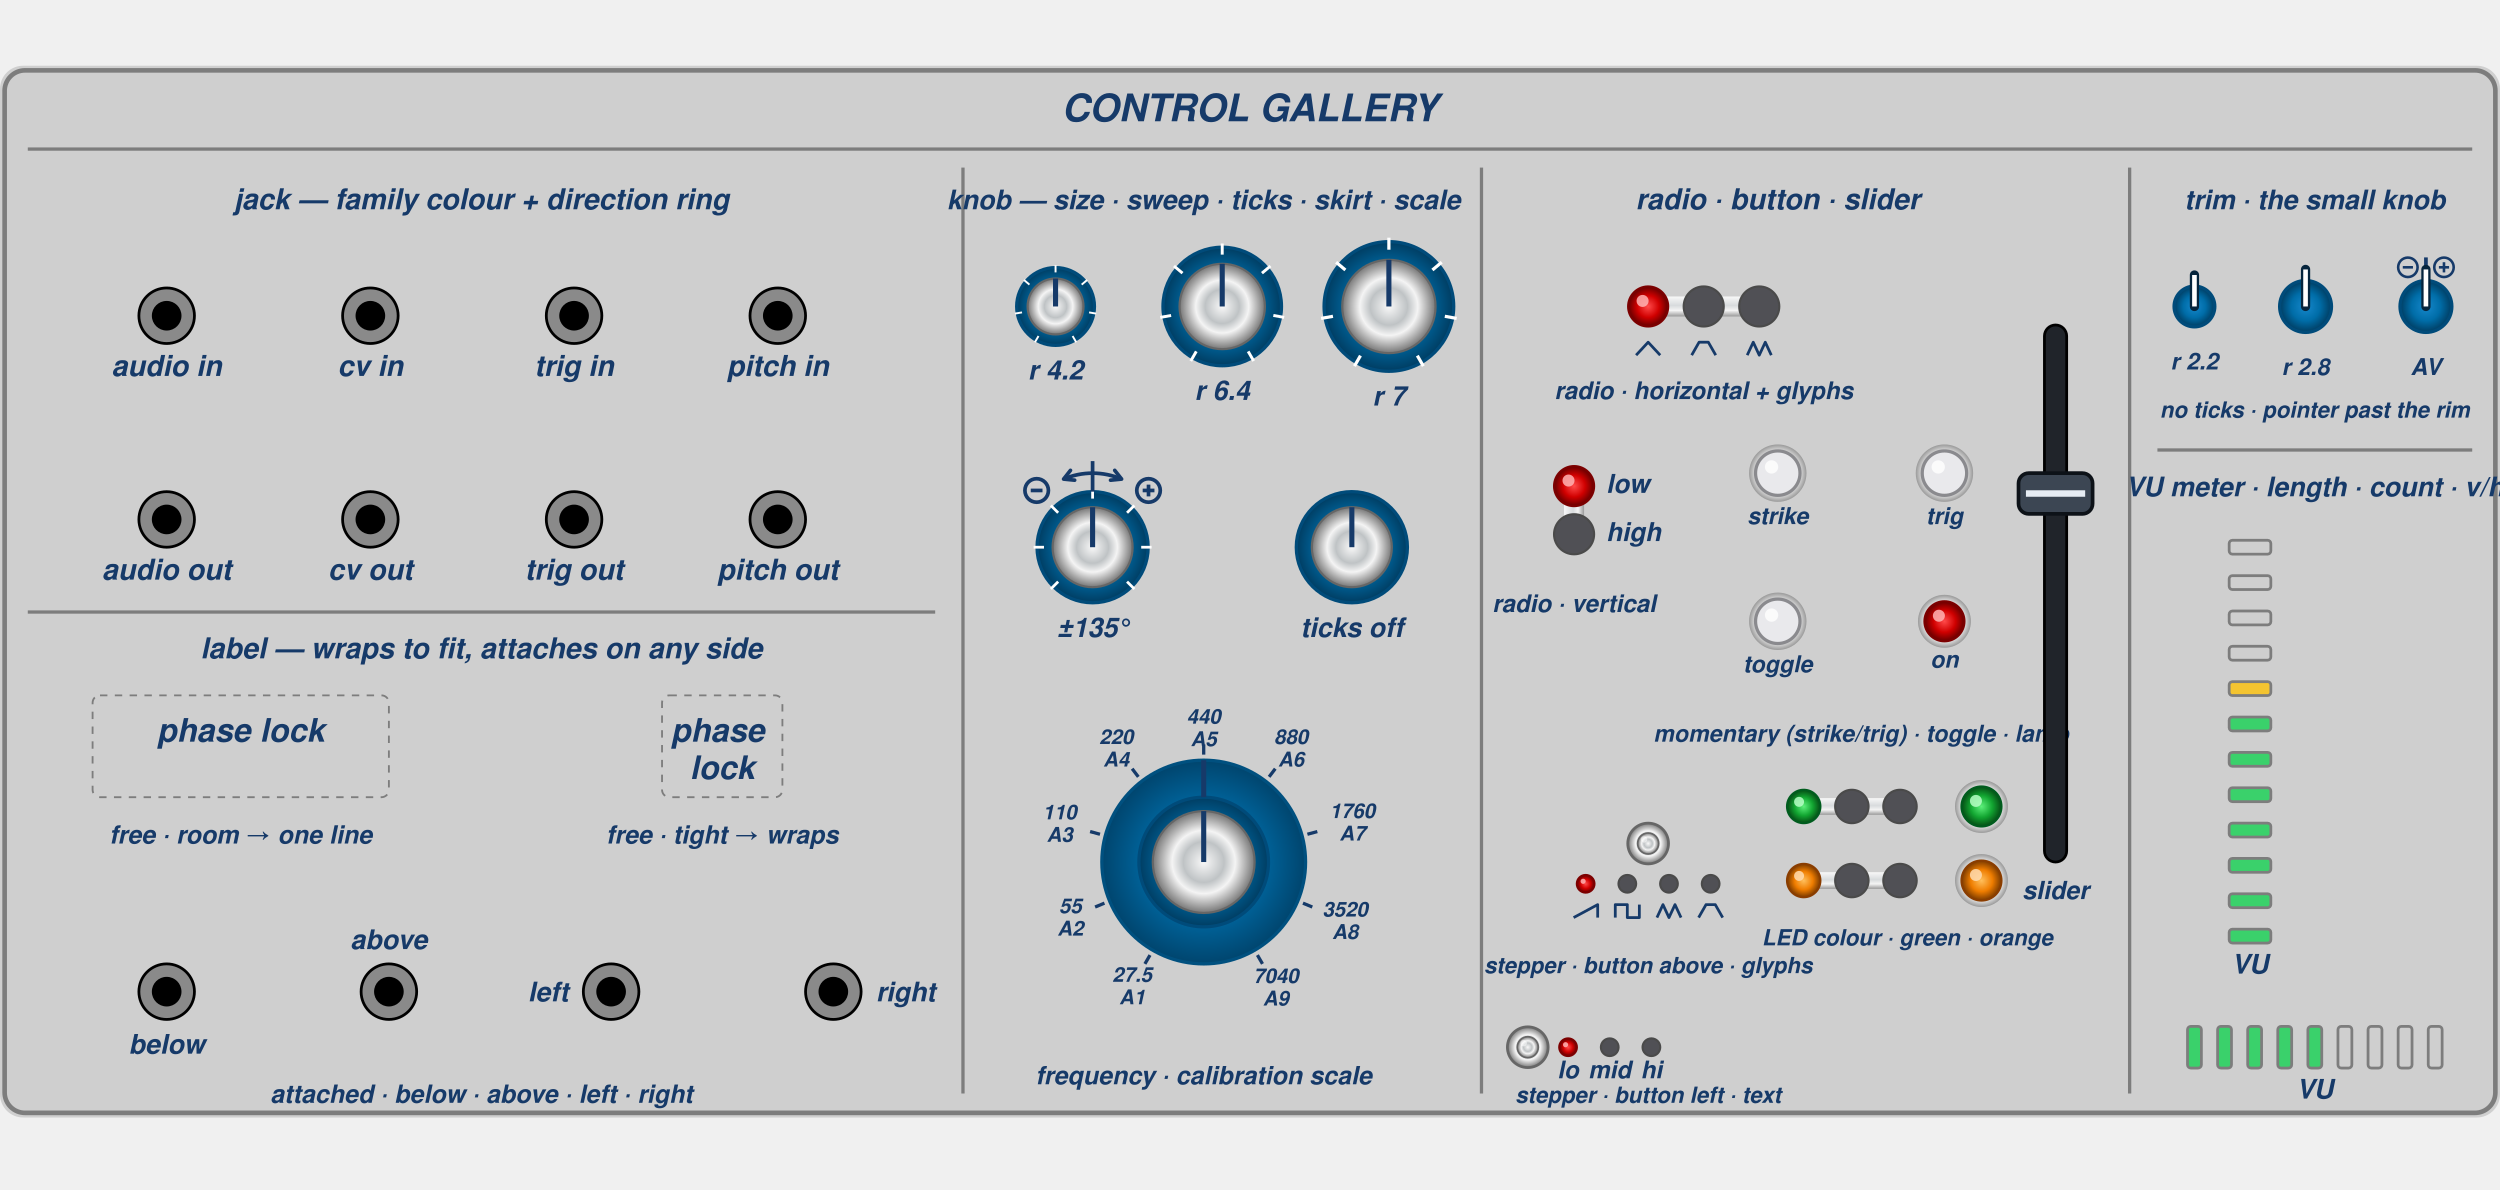
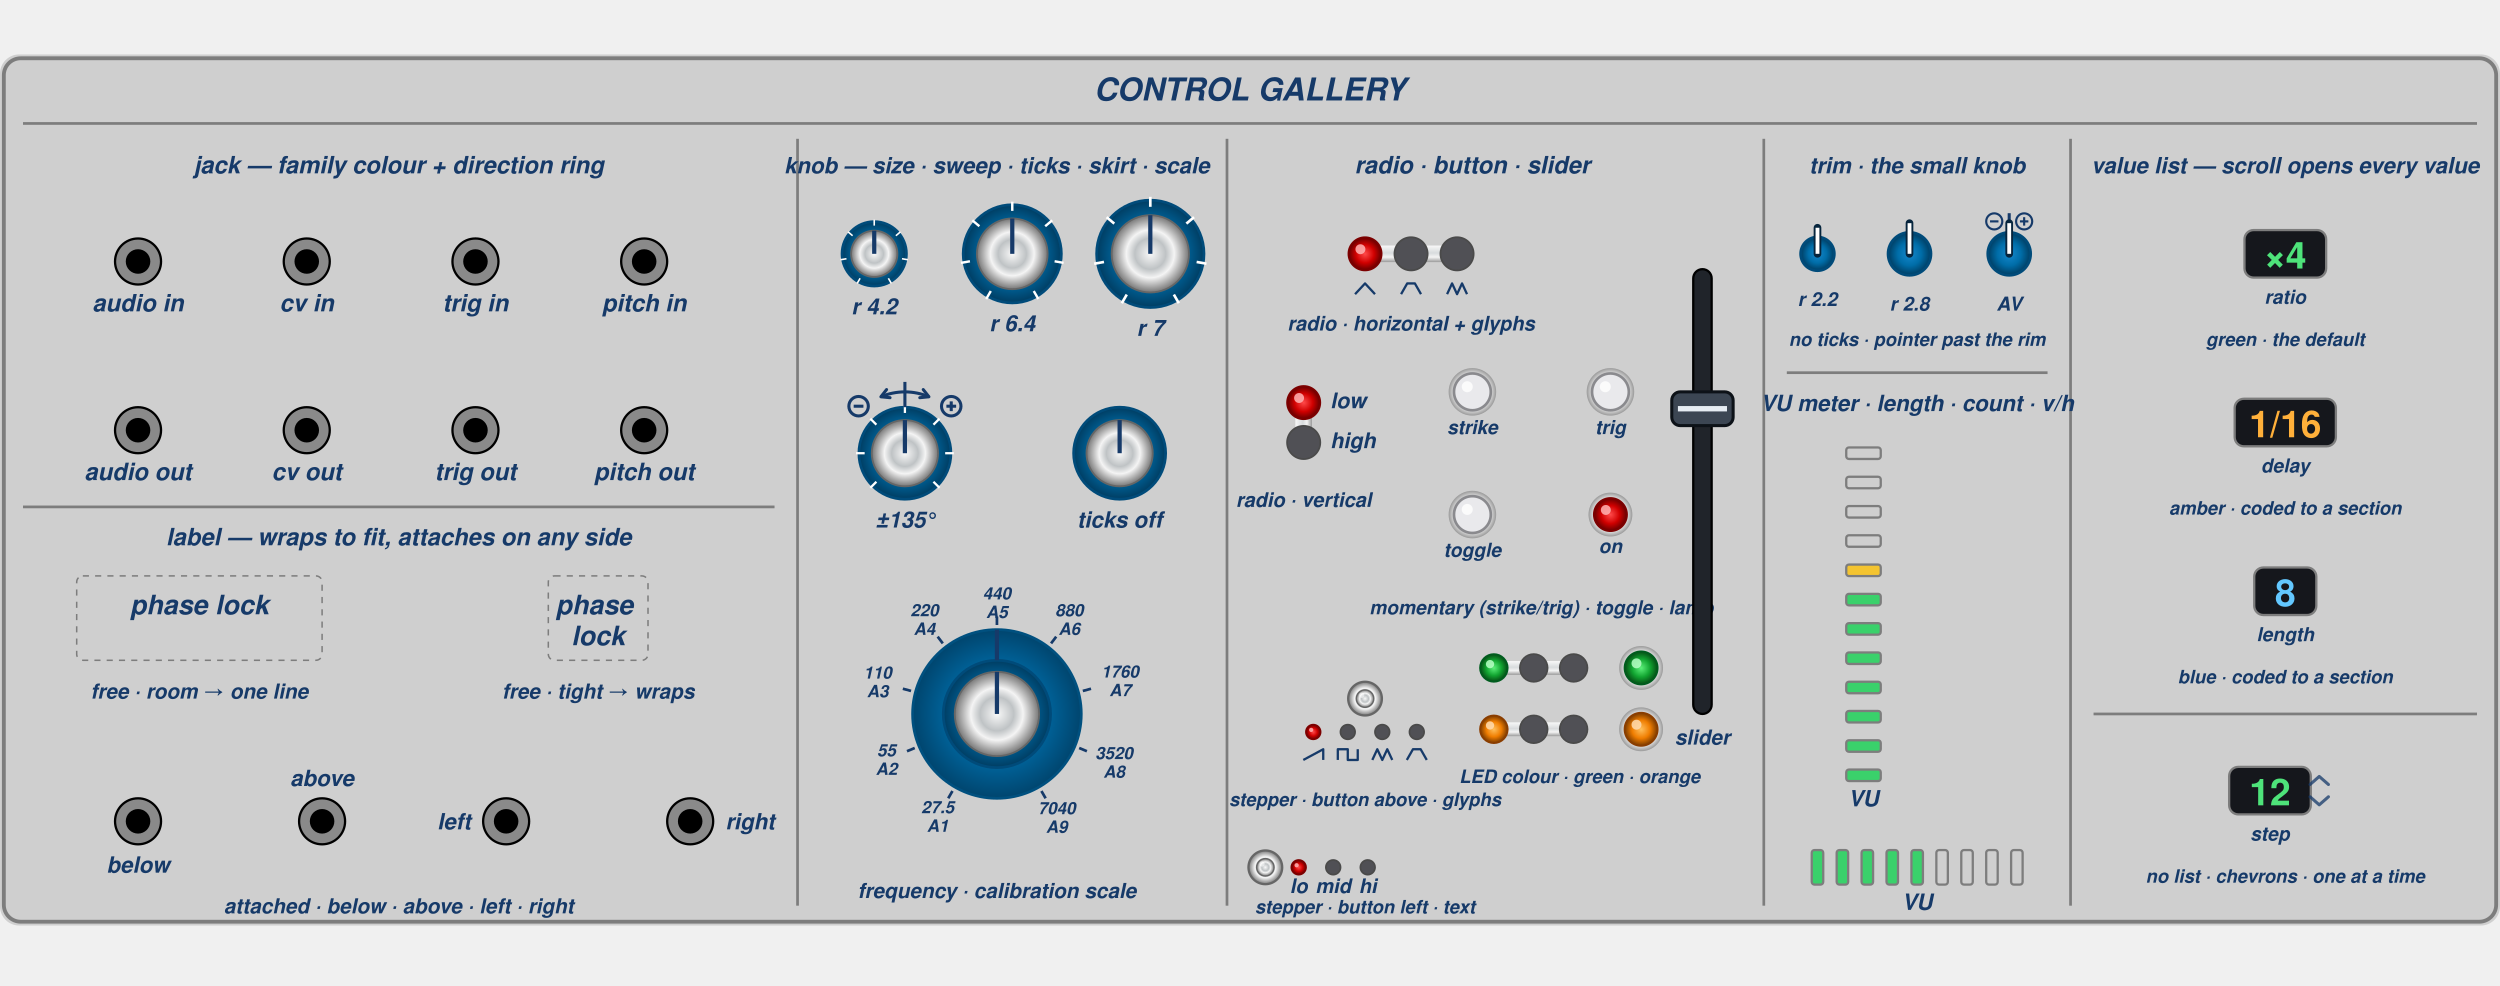
- <svg xmlns="http://www.w3.org/2000/svg" width="270mm" height="128.5mm" viewBox="0 0 270 128.5" font-family="Arial Narrow, Helvetica, Arial, sans-serif">
+ <svg xmlns="http://www.w3.org/2000/svg" width="326mm" height="128.5mm" viewBox="0 0 326 128.5" font-family="Arial Narrow, Helvetica, Arial, sans-serif">
  <defs>
    <linearGradient id="metalStripV" x1="0" y1="0" x2="1" y2="0">
      <stop offset="0" stop-color="#f8f8f8" />
      <stop offset="0.45" stop-color="#d8dbdd" />
      <stop offset="0.7" stop-color="#f4f4f4" />
      <stop offset="1" stop-color="#9a9a9a" />
    </linearGradient>
    <linearGradient id="metalStripH" x1="0" y1="0" x2="0" y2="1">
      <stop offset="0" stop-color="#f8f8f8" />
      <stop offset="0.45" stop-color="#d8dbdd" />
      <stop offset="0.7" stop-color="#f4f4f4" />
      <stop offset="1" stop-color="#9a9a9a" />
    </linearGradient>
    <radialGradient id="metalDisc">
      <stop offset="0" stop-color="#f8f8f8" />
      <stop offset="0.45" stop-color="#d8dbdd" />
      <stop offset="0.7" stop-color="#f4f4f4" />
      <stop offset="1" stop-color="#9a9a9a" />
    </radialGradient>
    <radialGradient id="blueRing">
      <stop offset="0" stop-color="#1688cc" />
      <stop offset="0.55" stop-color="#006da8" />
      <stop offset="1" stop-color="#003d62" />
    </radialGradient>
+     <radialGradient id="orangeRing">
+       <stop offset="0" stop-color="#f2953a" />
+       <stop offset="0.55" stop-color="#d06b00" />
+       <stop offset="1" stop-color="#6f3800" />
+     </radialGradient>
+     <radialGradient id="greenRing">
+       <stop offset="0" stop-color="#3ec06a" />
+       <stop offset="0.55" stop-color="#149146" />
+       <stop offset="1" stop-color="#0a4a24" />
+     </radialGradient>
+     <radialGradient id="purpleRing">
+       <stop offset="0" stop-color="#a07ae0" />
+       <stop offset="0.55" stop-color="#7548c0" />
+       <stop offset="1" stop-color="#3d2268" />
+     </radialGradient>
    <radialGradient id="blueDial">
      <stop offset="0" stop-color="#1d79b7" />
      <stop offset="0.6" stop-color="#00639a" />
      <stop offset="1" stop-color="#00456e" />
    </radialGradient>
    <radialGradient id="knobCap">
      <stop offset="0" stop-color="#f8f8f8" />
      <stop offset="0.4" stop-color="#bfc3c5" />
      <stop offset="0.62" stop-color="#f4f4f4" />
      <stop offset="1" stop-color="#777777" />
    </radialGradient>
    <radialGradient id="redLed">
      <stop offset="0" stop-color="#ff4a4a" />
      <stop offset="0.55" stop-color="#d00000" />
      <stop offset="1" stop-color="#650000" />
    </radialGradient>
    <radialGradient id="greenLed">
      <stop offset="0" stop-color="#5cf07a" />
      <stop offset="0.55" stop-color="#12a531" />
      <stop offset="1" stop-color="#054d15" />
    </radialGradient>
    <radialGradient id="orangeLed">
      <stop offset="0" stop-color="#ffbf5c" />
      <stop offset="0.55" stop-color="#ef7d00" />
      <stop offset="1" stop-color="#7a3a00" />
    </radialGradient>
  </defs>
  <g transform="translate(0 7.0994)">
-     <rect x="0" y="0" width="270" height="113.591" rx="2.5" fill="#cfcfcf" />
-     <rect x="0.5" y="0.5" width="269" height="112.591" rx="2.2" fill="none" stroke="#7d7d7d" stroke-width="0.5" />
-     <text x="135" y="6" font-size="4.106" font-weight="700" font-style="italic" fill="#163a69" text-anchor="middle" font-family="Arial Narrow, Helvetica, Arial, sans-serif">CONTROL GALLERY</text>
-     <line x1="3" y1="9" x2="267" y2="9" stroke="#7d7d7d" stroke-width="0.355" />
+     <rect x="0" y="0" width="326" height="113.591" rx="2.5" fill="#cfcfcf" />
+     <rect x="0.5" y="0.5" width="325" height="112.591" rx="2.2" fill="none" stroke="#7d7d7d" stroke-width="0.5" />
+     <text x="163" y="6" font-size="4.106" font-weight="700" font-style="italic" fill="#163a69" text-anchor="middle" font-family="Arial Narrow, Helvetica, Arial, sans-serif">CONTROL GALLERY</text>
+     <line x1="3" y1="9" x2="323" y2="9" stroke="#7d7d7d" stroke-width="0.355" />
    <line x1="104" y1="11" x2="104" y2="111" stroke="#7d7d7d" stroke-width="0.355" />
    <line x1="160" y1="11" x2="160" y2="111" stroke="#7d7d7d" stroke-width="0.355" />
    <line x1="230" y1="11" x2="230" y2="111" stroke="#7d7d7d" stroke-width="0.355" />
+     <line x1="270" y1="11" x2="270" y2="111" stroke="#7d7d7d" stroke-width="0.355" />
    <text x="52" y="15.5" font-size="3.106" font-weight="700" font-style="italic" fill="#163a69" text-anchor="middle" font-family="Arial Narrow, Helvetica, Arial, sans-serif">jack — family colour + direction ring</text>
    <g data-wcoast-port="audioIn" data-wcoast-cx="18" data-wcoast-cy="27">
      <circle cx="18" cy="27" r="3" fill="#8a8a8a" stroke="#000000" stroke-width="0.3" />
      <circle cx="18" cy="27" r="1.6" fill="#000000" />
    </g>
    <text x="18" y="33.5" font-size="3.106" font-weight="700" font-style="italic" fill="#163a69" text-anchor="middle" font-family="Arial Narrow, Helvetica, Arial, sans-serif">audio in</text>
    <g data-wcoast-port="audioOut" data-wcoast-cx="18" data-wcoast-cy="49">
      <circle cx="18" cy="49" r="3" fill="#8a8a8a" stroke="#000000" stroke-width="0.3" />
      <circle cx="18" cy="49" r="1.6" fill="#000000" />
    </g>
    <text x="18" y="55.5" font-size="3.106" font-weight="700" font-style="italic" fill="#163a69" text-anchor="middle" font-family="Arial Narrow, Helvetica, Arial, sans-serif">audio out</text>
    <g data-wcoast-port="cvIn" data-wcoast-cx="40" data-wcoast-cy="27">
      <circle cx="40" cy="27" r="3" fill="#8a8a8a" stroke="#000000" stroke-width="0.3" />
      <circle cx="40" cy="27" r="1.6" fill="#000000" />
    </g>
    <text x="40" y="33.5" font-size="3.106" font-weight="700" font-style="italic" fill="#163a69" text-anchor="middle" font-family="Arial Narrow, Helvetica, Arial, sans-serif">cv in</text>
    <g data-wcoast-port="cvOut" data-wcoast-cx="40" data-wcoast-cy="49">
      <circle cx="40" cy="49" r="3" fill="#8a8a8a" stroke="#000000" stroke-width="0.3" />
      <circle cx="40" cy="49" r="1.6" fill="#000000" />
    </g>
    <text x="40" y="55.5" font-size="3.106" font-weight="700" font-style="italic" fill="#163a69" text-anchor="middle" font-family="Arial Narrow, Helvetica, Arial, sans-serif">cv out</text>
    <g data-wcoast-port="trigIn" data-wcoast-cx="62" data-wcoast-cy="27">
      <circle cx="62" cy="27" r="3" fill="#8a8a8a" stroke="#000000" stroke-width="0.3" />
      <circle cx="62" cy="27" r="1.6" fill="#000000" />
    </g>
    <text x="62" y="33.5" font-size="3.106" font-weight="700" font-style="italic" fill="#163a69" text-anchor="middle" font-family="Arial Narrow, Helvetica, Arial, sans-serif">trig in</text>
    <g data-wcoast-port="trigOut" data-wcoast-cx="62" data-wcoast-cy="49">
      <circle cx="62" cy="49" r="3" fill="#8a8a8a" stroke="#000000" stroke-width="0.3" />
      <circle cx="62" cy="49" r="1.6" fill="#000000" />
    </g>
    <text x="62" y="55.5" font-size="3.106" font-weight="700" font-style="italic" fill="#163a69" text-anchor="middle" font-family="Arial Narrow, Helvetica, Arial, sans-serif">trig out</text>
    <g data-wcoast-port="pitchIn" data-wcoast-cx="84" data-wcoast-cy="27">
      <circle cx="84" cy="27" r="3" fill="#8a8a8a" stroke="#000000" stroke-width="0.3" />
      <circle cx="84" cy="27" r="1.6" fill="#000000" />
    </g>
    <text x="84" y="33.5" font-size="3.106" font-weight="700" font-style="italic" fill="#163a69" text-anchor="middle" font-family="Arial Narrow, Helvetica, Arial, sans-serif">pitch in</text>
    <g data-wcoast-port="pitchOut" data-wcoast-cx="84" data-wcoast-cy="49">
      <circle cx="84" cy="49" r="3" fill="#8a8a8a" stroke="#000000" stroke-width="0.3" />
      <circle cx="84" cy="49" r="1.6" fill="#000000" />
    </g>
    <text x="84" y="55.5" font-size="3.106" font-weight="700" font-style="italic" fill="#163a69" text-anchor="middle" font-family="Arial Narrow, Helvetica, Arial, sans-serif">pitch out</text>
    <line x1="3" y1="59" x2="101" y2="59" stroke="#7d7d7d" stroke-width="0.355" />
    <text x="52" y="64" font-size="3.106" font-weight="700" font-style="italic" fill="#163a69" text-anchor="middle" font-family="Arial Narrow, Helvetica, Arial, sans-serif">label — wraps to fit, attaches on any side</text>
    <rect x="10.00" y="68" width="32" height="11" rx="0.8" fill="none" stroke="#7d7d7d" stroke-width="0.2" stroke-dasharray="0.8 0.8" />
    <text x="26" y="73" font-size="3.506" font-weight="700" font-style="italic" fill="#163a69" text-anchor="middle" font-family="Arial Narrow, Helvetica, Arial, sans-serif">phase lock</text>
    <text x="26" y="84" font-size="2.706" font-weight="700" font-style="italic" fill="#163a69" text-anchor="middle" font-family="Arial Narrow, Helvetica, Arial, sans-serif">free · room → one line</text>
    <rect x="71.50" y="68" width="13" height="11" rx="0.8" fill="none" stroke="#7d7d7d" stroke-width="0.2" stroke-dasharray="0.8 0.8" />
    <text x="78" y="73" font-size="3.506" font-weight="700" font-style="italic" fill="#163a69" text-anchor="middle" font-family="Arial Narrow, Helvetica, Arial, sans-serif">
      <tspan x="78" dy="0">phase</tspan>
      <tspan x="78" dy="4.03">lock</tspan>
    </text>
    <text x="78" y="84" font-size="2.706" font-weight="700" font-style="italic" fill="#163a69" text-anchor="middle" font-family="Arial Narrow, Helvetica, Arial, sans-serif">free · tight → wraps</text>
    <g data-wcoast-port="labelBelow" data-wcoast-cx="18" data-wcoast-cy="100">
      <circle cx="18" cy="100" r="3" fill="#8a8a8a" stroke="#000000" stroke-width="0.3" />
      <circle cx="18" cy="100" r="1.6" fill="#000000" />
    </g>
    <text x="18" y="106.692" font-size="2.906" font-weight="700" font-style="italic" fill="#163a69" text-anchor="middle" font-family="Arial Narrow, Helvetica, Arial, sans-serif">below</text>
    <g data-wcoast-port="labelAbove" data-wcoast-cx="42" data-wcoast-cy="100">
      <circle cx="42" cy="100" r="3" fill="#8a8a8a" stroke="#000000" stroke-width="0.3" />
      <circle cx="42" cy="100" r="1.6" fill="#000000" />
    </g>
    <text x="42" y="95.4" font-size="2.906" font-weight="700" font-style="italic" fill="#163a69" text-anchor="middle" font-family="Arial Narrow, Helvetica, Arial, sans-serif">above</text>
    <g data-wcoast-port="labelLeft" data-wcoast-cx="66" data-wcoast-cy="100">
      <circle cx="66" cy="100" r="3" fill="#8a8a8a" stroke="#000000" stroke-width="0.3" />
      <circle cx="66" cy="100" r="1.6" fill="#000000" />
    </g>
    <text x="61.4" y="101.046" font-size="2.906" font-weight="700" font-style="italic" fill="#163a69" text-anchor="end" font-family="Arial Narrow, Helvetica, Arial, sans-serif">left</text>
    <g data-wcoast-port="labelRight" data-wcoast-cx="90" data-wcoast-cy="100">
      <circle cx="90" cy="100" r="3" fill="#8a8a8a" stroke="#000000" stroke-width="0.3" />
      <circle cx="90" cy="100" r="1.6" fill="#000000" />
    </g>
    <text x="94.6" y="101.046" font-size="2.906" font-weight="700" font-style="italic" fill="#163a69" text-anchor="start" font-family="Arial Narrow, Helvetica, Arial, sans-serif">right</text>
    <text x="52" y="112" font-size="2.706" font-weight="700" font-style="italic" fill="#163a69" text-anchor="middle" font-family="Arial Narrow, Helvetica, Arial, sans-serif">attached · below · above · left · right</text>
    <text x="130" y="15.5" font-size="2.906" font-weight="700" font-style="italic" fill="#163a69" text-anchor="middle" font-family="Arial Narrow, Helvetica, Arial, sans-serif">knob — size · sweep · ticks · skirt · scale</text>
    <g data-wcoast-param="knobSmall" data-wcoast-cx="114" data-wcoast-cy="26" data-wcoast-angle-min="-150" data-wcoast-angle-max="150">
      <circle cx="114" cy="26" r="4.2" fill="url(#blueRing)" stroke="#004b7a" stroke-width="0.355" />
      <circle cx="114" cy="26" r="3.02" fill="url(#knobCap)" stroke="#666666" stroke-width="0.237" />
      <g data-wcoast-role="indicator">
        <line x1="112.16" y1="29.19" x2="111.77" y2="29.86" stroke="#ffffff" stroke-width="0.209" />
        <line x1="110.38" y1="26.64" x2="109.61" y2="26.77" stroke="#ffffff" stroke-width="0.209" />
        <line x1="111.18" y1="23.64" x2="110.58" y2="23.13" stroke="#ffffff" stroke-width="0.209" />
        <line x1="114.00" y1="22.32" x2="114.00" y2="21.54" stroke="#ffffff" stroke-width="0.209" />
        <line x1="116.82" y1="23.64" x2="117.42" y2="23.13" stroke="#ffffff" stroke-width="0.209" />
        <line x1="117.62" y1="26.64" x2="118.39" y2="26.77" stroke="#ffffff" stroke-width="0.209" />
        <line x1="115.84" y1="29.19" x2="116.23" y2="29.86" stroke="#ffffff" stroke-width="0.209" />
        <line x1="114" y1="26" x2="114" y2="22.98" stroke="#163a69" stroke-width="0.55" />
      </g>
    </g>
    <text x="114" y="33.892" font-size="2.906" font-weight="700" font-style="italic" fill="#163a69" text-anchor="middle" font-family="Arial Narrow, Helvetica, Arial, sans-serif">r 4.2</text>
    <g data-wcoast-param="knobMedium" data-wcoast-cx="132" data-wcoast-cy="26" data-wcoast-angle-min="-150" data-wcoast-angle-max="150">
      <circle cx="132" cy="26" r="6.4" fill="url(#blueRing)" stroke="#004b7a" stroke-width="0.355" />
      <circle cx="132" cy="26" r="4.61" fill="url(#knobCap)" stroke="#666666" stroke-width="0.237" />
      <g data-wcoast-role="indicator">
        <line x1="129.20" y1="30.85" x2="128.60" y2="31.89" stroke="#ffffff" stroke-width="0.318" />
        <line x1="126.48" y1="26.97" x2="125.31" y2="27.18" stroke="#ffffff" stroke-width="0.318" />
        <line x1="127.71" y1="22.40" x2="126.79" y2="21.63" stroke="#ffffff" stroke-width="0.318" />
        <line x1="132.00" y1="20.40" x2="132.00" y2="19.20" stroke="#ffffff" stroke-width="0.318" />
        <line x1="136.29" y1="22.40" x2="137.21" y2="21.63" stroke="#ffffff" stroke-width="0.318" />
        <line x1="137.52" y1="26.97" x2="138.69" y2="27.18" stroke="#ffffff" stroke-width="0.318" />
        <line x1="134.80" y1="30.85" x2="135.40" y2="31.89" stroke="#ffffff" stroke-width="0.318" />
        <line x1="132" y1="26" x2="132" y2="21.39" stroke="#163a69" stroke-width="0.55" />
      </g>
    </g>
    <text x="132" y="36.092" font-size="2.906" font-weight="700" font-style="italic" fill="#163a69" text-anchor="middle" font-family="Arial Narrow, Helvetica, Arial, sans-serif">r 6.4</text>
    <g data-wcoast-param="knobLarge" data-wcoast-cx="150" data-wcoast-cy="26" data-wcoast-angle-min="-150" data-wcoast-angle-max="150">
      <circle cx="150" cy="26" r="7" fill="url(#blueRing)" stroke="#004b7a" stroke-width="0.355" />
      <circle cx="150" cy="26" r="5.04" fill="url(#knobCap)" stroke="#666666" stroke-width="0.237" />
      <g data-wcoast-role="indicator">
        <line x1="146.93" y1="31.31" x2="146.28" y2="32.44" stroke="#ffffff" stroke-width="0.348" />
        <line x1="143.96" y1="27.06" x2="142.68" y2="27.29" stroke="#ffffff" stroke-width="0.348" />
        <line x1="145.30" y1="22.06" x2="144.30" y2="21.22" stroke="#ffffff" stroke-width="0.348" />
        <line x1="150.00" y1="19.87" x2="150.00" y2="18.57" stroke="#ffffff" stroke-width="0.348" />
        <line x1="154.70" y1="22.06" x2="155.70" y2="21.22" stroke="#ffffff" stroke-width="0.348" />
        <line x1="156.04" y1="27.06" x2="157.32" y2="27.29" stroke="#ffffff" stroke-width="0.348" />
        <line x1="153.07" y1="31.31" x2="153.72" y2="32.44" stroke="#ffffff" stroke-width="0.348" />
        <line x1="150" y1="26" x2="150" y2="20.96" stroke="#163a69" stroke-width="0.55" />
      </g>
    </g>
    <text x="150" y="36.692" font-size="2.906" font-weight="700" font-style="italic" fill="#163a69" text-anchor="middle" font-family="Arial Narrow, Helvetica, Arial, sans-serif">r 7</text>
    <g data-wcoast-param="knobDiv" data-wcoast-cx="118" data-wcoast-cy="52" data-wcoast-angle-min="-135" data-wcoast-angle-max="135">
      <circle cx="118" cy="52" r="6" fill="url(#blueRing)" stroke="#004b7a" stroke-width="0.355" />
      <circle cx="118" cy="52" r="4.32" fill="url(#knobCap)" stroke="#666666" stroke-width="0.237" />
      <g data-wcoast-role="indicator">
        <line x1="114.28" y1="55.72" x2="113.49" y2="56.51" stroke="#ffffff" stroke-width="0.298" />
        <line x1="112.75" y1="52.00" x2="111.63" y2="52.00" stroke="#ffffff" stroke-width="0.298" />
        <line x1="114.28" y1="48.28" x2="113.49" y2="47.49" stroke="#ffffff" stroke-width="0.298" />
        <line x1="118.00" y1="46.75" x2="118.00" y2="45.63" stroke="#ffffff" stroke-width="0.298" />
        <line x1="121.72" y1="48.28" x2="122.51" y2="47.49" stroke="#ffffff" stroke-width="0.298" />
        <line x1="123.25" y1="52.00" x2="124.37" y2="52.00" stroke="#ffffff" stroke-width="0.298" />
        <line x1="121.72" y1="55.72" x2="122.51" y2="56.51" stroke="#ffffff" stroke-width="0.298" />
        <line x1="118" y1="52" x2="118" y2="47.68" stroke="#163a69" stroke-width="0.55" />
      </g>
    </g>
    <text x="118" y="61.692" font-size="2.906" font-weight="700" font-style="italic" fill="#163a69" text-anchor="middle" font-family="Arial Narrow, Helvetica, Arial, sans-serif">±135°</text>
    <g>
      <path d="M 114.87 44.64 A 8.00 8.00 0 0 1 121.13 44.64" fill="none" stroke="#163a69" stroke-width="0.4" />
      <path d="M 114.87 44.64 l 1.19 0.12 M 114.87 44.64 l 0.74 -0.94" fill="none" stroke="#163a69" stroke-width="0.4" stroke-linecap="round" />
      <path d="M 121.13 44.64 l -0.74 -0.94 M 121.13 44.64 l -1.19 0.12" fill="none" stroke="#163a69" stroke-width="0.4" stroke-linecap="round" />
      <line x1="118" y1="46.00" x2="118" y2="42.70" stroke="#163a69" stroke-width="0.4" />
      <circle cx="111.96" cy="45.87" r="1.27" fill="none" stroke="#163a69" stroke-width="0.4" />
      <line x1="111.32" y1="45.87" x2="112.59" y2="45.87" stroke="#163a69" stroke-width="0.4" />
      <circle cx="124.04" cy="45.87" r="1.27" fill="none" stroke="#163a69" stroke-width="0.4" />
      <line x1="123.41" y1="45.87" x2="124.68" y2="45.87" stroke="#163a69" stroke-width="0.4" />
      <line x1="124.04" y1="45.24" x2="124.04" y2="46.51" stroke="#163a69" stroke-width="0.4" />
    </g>
    <g data-wcoast-param="knobBare" data-wcoast-cx="146" data-wcoast-cy="52" data-wcoast-angle-min="-150" data-wcoast-angle-max="150">
      <circle cx="146" cy="52" r="6" fill="url(#blueRing)" stroke="#004b7a" stroke-width="0.355" />
      <circle cx="146" cy="52" r="4.32" fill="url(#knobCap)" stroke="#666666" stroke-width="0.237" />
      <g data-wcoast-role="indicator">
        <line x1="146" y1="52" x2="146" y2="47.68" stroke="#163a69" stroke-width="0.55" />
      </g>
    </g>
    <text x="146" y="61.692" font-size="2.906" font-weight="700" font-style="italic" fill="#163a69" text-anchor="middle" font-family="Arial Narrow, Helvetica, Arial, sans-serif">ticks off</text>
    <g data-wcoast-param="knobSkirt" data-wcoast-cx="130" data-wcoast-cy="86" data-wcoast-angle-min="-150" data-wcoast-angle-max="150">
      <circle cx="130" cy="86" r="11" fill="url(#blueDial)" stroke="#00507f" stroke-width="0.355" />
      <circle cx="130" cy="86" r="7" fill="url(#blueRing)" stroke="#004b7a" stroke-width="0.355" />
      <circle cx="130" cy="86" r="5.5" fill="url(#knobCap)" stroke="#666666" stroke-width="0.237" />
      <line x1="124.20" y1="96.05" x2="123.65" y2="97.00" stroke="#163a69" stroke-width="0.355" />
      <text x="122.276" y="98.938" font-size="2.206" font-weight="700" font-style="italic" fill="#163a69" text-anchor="middle" font-family="Arial Narrow, Helvetica, Arial, sans-serif">27.5</text>
      <text x="122.276" y="101.364" font-size="2.206" font-weight="700" font-style="italic" fill="#163a69" text-anchor="middle" font-family="Arial Narrow, Helvetica, Arial, sans-serif">A1</text>
      <line x1="119.28" y1="90.44" x2="118.27" y2="90.86" stroke="#163a69" stroke-width="0.355" />
      <text x="115.606" y="91.521" font-size="2.206" font-weight="700" font-style="italic" fill="#163a69" text-anchor="middle" font-family="Arial Narrow, Helvetica, Arial, sans-serif">55</text>
      <text x="115.606" y="93.948" font-size="2.206" font-weight="700" font-style="italic" fill="#163a69" text-anchor="middle" font-family="Arial Narrow, Helvetica, Arial, sans-serif">A2</text>
      <line x1="118.80" y1="83.00" x2="117.73" y2="82.71" stroke="#163a69" stroke-width="0.355" />
      <text x="114.45" y="81.392" font-size="2.206" font-weight="700" font-style="italic" fill="#163a69" text-anchor="middle" font-family="Arial Narrow, Helvetica, Arial, sans-serif">110</text>
      <text x="114.45" y="83.819" font-size="2.206" font-weight="700" font-style="italic" fill="#163a69" text-anchor="middle" font-family="Arial Narrow, Helvetica, Arial, sans-serif">A3</text>
      <line x1="122.94" y1="76.80" x2="122.27" y2="75.92" stroke="#163a69" stroke-width="0.355" />
      <text x="120.56" y="73.256" font-size="2.206" font-weight="700" font-style="italic" fill="#163a69" text-anchor="middle" font-family="Arial Narrow, Helvetica, Arial, sans-serif">220</text>
      <text x="120.56" y="75.683" font-size="2.206" font-weight="700" font-style="italic" fill="#163a69" text-anchor="middle" font-family="Arial Narrow, Helvetica, Arial, sans-serif">A4</text>
      <line x1="130.00" y1="74.40" x2="130.00" y2="73.30" stroke="#163a69" stroke-width="0.355" />
      <text x="130" y="71.059" font-size="2.206" font-weight="700" font-style="italic" fill="#163a69" text-anchor="middle" font-family="Arial Narrow, Helvetica, Arial, sans-serif">440</text>
      <text x="130" y="73.485" font-size="2.206" font-weight="700" font-style="italic" fill="#163a69" text-anchor="middle" font-family="Arial Narrow, Helvetica, Arial, sans-serif">A5</text>
      <line x1="137.06" y1="76.80" x2="137.73" y2="75.92" stroke="#163a69" stroke-width="0.355" />
      <text x="139.44" y="73.256" font-size="2.206" font-weight="700" font-style="italic" fill="#163a69" text-anchor="middle" font-family="Arial Narrow, Helvetica, Arial, sans-serif">880</text>
      <text x="139.44" y="75.683" font-size="2.206" font-weight="700" font-style="italic" fill="#163a69" text-anchor="middle" font-family="Arial Narrow, Helvetica, Arial, sans-serif">A6</text>
      <line x1="141.20" y1="83.00" x2="142.27" y2="82.71" stroke="#163a69" stroke-width="0.355" />
      <text x="146.064" y="81.254" font-size="2.206" font-weight="700" font-style="italic" fill="#163a69" text-anchor="middle" font-family="Arial Narrow, Helvetica, Arial, sans-serif">1760</text>
      <text x="146.064" y="83.681" font-size="2.206" font-weight="700" font-style="italic" fill="#163a69" text-anchor="middle" font-family="Arial Narrow, Helvetica, Arial, sans-serif">A7</text>
      <line x1="140.72" y1="90.44" x2="141.73" y2="90.86" stroke="#163a69" stroke-width="0.355" />
      <text x="145.279" y="91.888" font-size="2.206" font-weight="700" font-style="italic" fill="#163a69" text-anchor="middle" font-family="Arial Narrow, Helvetica, Arial, sans-serif">3520</text>
      <text x="145.279" y="94.314" font-size="2.206" font-weight="700" font-style="italic" fill="#163a69" text-anchor="middle" font-family="Arial Narrow, Helvetica, Arial, sans-serif">A8</text>
      <line x1="135.80" y1="96.05" x2="136.35" y2="97.00" stroke="#163a69" stroke-width="0.355" />
      <text x="137.802" y="99.071" font-size="2.206" font-weight="700" font-style="italic" fill="#163a69" text-anchor="middle" font-family="Arial Narrow, Helvetica, Arial, sans-serif">7040</text>
      <text x="137.802" y="101.498" font-size="2.206" font-weight="700" font-style="italic" fill="#163a69" text-anchor="middle" font-family="Arial Narrow, Helvetica, Arial, sans-serif">A9</text>
      <g data-wcoast-role="indicator">
        <line x1="130" y1="86" x2="130" y2="80.50" stroke="#163a69" stroke-width="0.55" />
        <line x1="130" y1="79.00" x2="130" y2="75.00" stroke="#163a69" stroke-width="0.55" />
      </g>
    </g>
    <text x="130" y="110" font-size="2.706" font-weight="700" font-style="italic" fill="#163a69" text-anchor="middle" font-family="Arial Narrow, Helvetica, Arial, sans-serif">frequency · calibration scale</text>
    <text x="192" y="15.5" font-size="3.106" font-weight="700" font-style="italic" fill="#163a69" text-anchor="middle" font-family="Arial Narrow, Helvetica, Arial, sans-serif">radio · button · slider</text>
    <g data-wcoast-param="radioMode">
      <rect x="178.00" y="24.92" width="12.00" height="2.16" fill="url(#metalStripH)" />
      <circle cx="178" cy="26" r="2.16" fill="url(#redLed)" stroke="#7c0000" stroke-width="0.237" data-wcoast-role="step-indicator" data-wcoast-step="transient" />
      <circle cx="177.40" cy="25.40" r="0.65" fill="#ffb4b4" opacity="0.85" data-wcoast-role="led-gloss" pointer-events="none" />
      <polyline points="176.70,31.26 178,29.86 179.30,31.26" fill="none" stroke="#163a69" stroke-width="0.3" stroke-linejoin="round" />
      <circle cx="184" cy="26" r="2.16" fill="#505055" stroke="#4a4a4a" stroke-width="0.237" data-wcoast-role="step-indicator" data-wcoast-step="sustained" />
      <circle cx="183.40" cy="25.40" r="0.65" fill="#ffb4b4" opacity="0" data-wcoast-role="led-gloss" pointer-events="none" />
      <polyline points="182.70,31.26 183.50,29.86 184.50,29.86 185.30,31.26" fill="none" stroke="#163a69" stroke-width="0.3" stroke-linejoin="round" />
      <circle cx="190" cy="26" r="2.16" fill="#505055" stroke="#4a4a4a" stroke-width="0.237" data-wcoast-role="step-indicator" data-wcoast-step="cyclic" />
      <circle cx="189.40" cy="25.40" r="0.65" fill="#ffb4b4" opacity="0" data-wcoast-role="led-gloss" pointer-events="none" />
      <polyline points="188.70,31.26 189.35,29.86 190,31.26 190.65,29.86 191.30,31.26" fill="none" stroke="#163a69" stroke-width="0.3" stroke-linejoin="round" />
    </g>
    <text x="184" y="36" font-size="2.606" font-weight="700" font-style="italic" fill="#163a69" text-anchor="middle" font-family="Arial Narrow, Helvetica, Arial, sans-serif">radio · horizontal + glyphs</text>
    <g data-wcoast-param="radioRange">
      <rect x="168.92" y="45.40" width="2.16" height="5.20" fill="url(#metalStripV)" />
      <circle cx="170" cy="45.4" r="2.16" fill="url(#redLed)" stroke="#7c0000" stroke-width="0.237" data-wcoast-role="step-indicator" data-wcoast-step="low" />
      <circle cx="169.40" cy="44.80" r="0.65" fill="#ffb4b4" opacity="0.85" data-wcoast-role="led-gloss" pointer-events="none" />
      <text x="173.46" y="46.135" font-size="2.806" font-weight="700" font-style="italic" fill="#163a69" text-anchor="start" font-family="Arial Narrow, Helvetica, Arial, sans-serif">low</text>
      <circle cx="170" cy="50.6" r="2.16" fill="#505055" stroke="#4a4a4a" stroke-width="0.237" data-wcoast-role="step-indicator" data-wcoast-step="high" />
      <circle cx="169.40" cy="50.00" r="0.65" fill="#ffb4b4" opacity="0" data-wcoast-role="led-gloss" pointer-events="none" />
      <text x="173.46" y="51.335" font-size="2.806" font-weight="700" font-style="italic" fill="#163a69" text-anchor="start" font-family="Arial Narrow, Helvetica, Arial, sans-serif">high</text>
    </g>
    <text x="170" y="59" font-size="2.606" font-weight="700" font-style="italic" fill="#163a69" text-anchor="middle" font-family="Arial Narrow, Helvetica, Arial, sans-serif">radio · vertical</text>
    <g data-wcoast-param="btnStrike">
      <circle cx="192" cy="44" r="3.10" fill="url(#metalDisc)" pointer-events="none" data-wcoast-role="button-metal" />
      <circle cx="192" cy="44" r="2.4" fill="#e9e9ec" stroke="#8a8a8e" stroke-width="0.35" data-wcoast-role="step-indicator" data-wcoast-step="on" />
      <circle cx="191.33" cy="43.33" r="0.72" fill="#ffffff" opacity="0.8" data-wcoast-role="led-gloss" pointer-events="none" />
    </g>
    <text x="192" y="49.5" font-size="2.506" font-weight="700" font-style="italic" fill="#163a69" text-anchor="middle" font-family="Arial Narrow, Helvetica, Arial, sans-serif">strike</text>
    <g data-wcoast-param="btnTrig">
      <circle cx="210" cy="44" r="3.10" fill="url(#metalDisc)" pointer-events="none" data-wcoast-role="button-metal" />
      <circle cx="210" cy="44" r="2.4" fill="#e9e9ec" stroke="#8a8a8e" stroke-width="0.35" data-wcoast-role="step-indicator" data-wcoast-step="on" />
      <circle cx="209.33" cy="43.33" r="0.72" fill="#ffffff" opacity="0.8" data-wcoast-role="led-gloss" pointer-events="none" />
    </g>
    <text x="210" y="49.5" font-size="2.506" font-weight="700" font-style="italic" fill="#163a69" text-anchor="middle" font-family="Arial Narrow, Helvetica, Arial, sans-serif">trig</text>
    <g data-wcoast-param="btnToggle">
      <circle cx="192" cy="60" r="3.10" fill="url(#metalDisc)" pointer-events="none" data-wcoast-role="button-metal" />
      <circle cx="192" cy="60" r="2.4" fill="#e9e9ec" stroke="#8a8a8e" stroke-width="0.35" data-wcoast-role="step-indicator" data-wcoast-step="on" />
      <circle cx="191.33" cy="59.33" r="0.72" fill="#ffffff" opacity="0.8" data-wcoast-role="led-gloss" pointer-events="none" />
    </g>
    <text x="192" y="65.5" font-size="2.506" font-weight="700" font-style="italic" fill="#163a69" text-anchor="middle" font-family="Arial Narrow, Helvetica, Arial, sans-serif">toggle</text>
    <g data-wcoast-param="btnOn">
      <circle cx="210" cy="60" r="2.86" fill="url(#metalDisc)" pointer-events="none" data-wcoast-role="button-metal" />
      <circle cx="210" cy="60" r="2.16" fill="url(#redLed)" stroke="#7c0000" stroke-width="0.237" data-wcoast-role="step-indicator" data-wcoast-step="on" />
      <circle cx="209.40" cy="59.40" r="0.65" fill="#ffb4b4" opacity="0.85" data-wcoast-role="led-gloss" pointer-events="none" />
    </g>
    <text x="210" y="65" font-size="2.506" font-weight="700" font-style="italic" fill="#163a69" text-anchor="middle" font-family="Arial Narrow, Helvetica, Arial, sans-serif">on</text>
    <text x="201" y="73" font-size="2.506" font-weight="700" font-style="italic" fill="#163a69" text-anchor="middle" font-family="Arial Narrow, Helvetica, Arial, sans-serif">momentary (strike/trig) · toggle · lamp</text>
    <g data-wcoast-param="radioGreen">
      <rect x="194.80" y="79.10" width="10.40" height="1.80" fill="url(#metalStripH)" />
      <circle cx="194.8" cy="80" r="1.8" fill="url(#greenLed)" stroke="#005c1e" stroke-width="0.237" data-wcoast-role="step-indicator" data-wcoast-step="1" data-wcoast-led="green" />
      <circle cx="194.30" cy="79.50" r="0.54" fill="#b7ffc6" opacity="0.85" data-wcoast-role="led-gloss" pointer-events="none" />
      <circle cx="200" cy="80" r="1.8" fill="#505055" stroke="#4a4a4a" stroke-width="0.237" data-wcoast-role="step-indicator" data-wcoast-step="2" data-wcoast-led="green" />
      <circle cx="199.50" cy="79.50" r="0.54" fill="#b7ffc6" opacity="0" data-wcoast-role="led-gloss" pointer-events="none" />
      <circle cx="205.2" cy="80" r="1.8" fill="#505055" stroke="#4a4a4a" stroke-width="0.237" data-wcoast-role="step-indicator" data-wcoast-step="3" data-wcoast-led="green" />
      <circle cx="204.70" cy="79.50" r="0.54" fill="#b7ffc6" opacity="0" data-wcoast-role="led-gloss" pointer-events="none" />
    </g>
    <g data-wcoast-param="btnGreen">
      <circle cx="214" cy="80" r="2.86" fill="url(#metalDisc)" pointer-events="none" data-wcoast-role="button-metal" />
      <circle cx="214" cy="80" r="2.16" fill="url(#greenLed)" stroke="#005c1e" stroke-width="0.237" data-wcoast-role="step-indicator" data-wcoast-step="on" data-wcoast-led="green" />
      <circle cx="213.40" cy="79.40" r="0.65" fill="#b7ffc6" opacity="0.85" data-wcoast-role="led-gloss" pointer-events="none" />
    </g>
    <g data-wcoast-param="radioOrange">
      <rect x="194.80" y="87.10" width="10.40" height="1.80" fill="url(#metalStripH)" />
      <circle cx="194.8" cy="88" r="1.8" fill="url(#orangeLed)" stroke="#8a3d00" stroke-width="0.237" data-wcoast-role="step-indicator" data-wcoast-step="1" data-wcoast-led="orange" />
      <circle cx="194.30" cy="87.50" r="0.54" fill="#ffdcb0" opacity="0.85" data-wcoast-role="led-gloss" pointer-events="none" />
      <circle cx="200" cy="88" r="1.8" fill="#505055" stroke="#4a4a4a" stroke-width="0.237" data-wcoast-role="step-indicator" data-wcoast-step="2" data-wcoast-led="orange" />
      <circle cx="199.50" cy="87.50" r="0.54" fill="#ffdcb0" opacity="0" data-wcoast-role="led-gloss" pointer-events="none" />
      <circle cx="205.2" cy="88" r="1.8" fill="#505055" stroke="#4a4a4a" stroke-width="0.237" data-wcoast-role="step-indicator" data-wcoast-step="3" data-wcoast-led="orange" />
      <circle cx="204.70" cy="87.50" r="0.54" fill="#ffdcb0" opacity="0" data-wcoast-role="led-gloss" pointer-events="none" />
    </g>
    <g data-wcoast-param="btnOrange">
      <circle cx="214" cy="88" r="2.86" fill="url(#metalDisc)" pointer-events="none" data-wcoast-role="button-metal" />
      <circle cx="214" cy="88" r="2.16" fill="url(#orangeLed)" stroke="#8a3d00" stroke-width="0.237" data-wcoast-role="step-indicator" data-wcoast-step="on" data-wcoast-led="orange" />
      <circle cx="213.40" cy="87.40" r="0.65" fill="#ffdcb0" opacity="0.85" data-wcoast-role="led-gloss" pointer-events="none" />
    </g>
    <text x="206" y="95" font-size="2.406" font-weight="700" font-style="italic" fill="#163a69" text-anchor="middle" font-family="Arial Narrow, Helvetica, Arial, sans-serif">LED colour · green · orange</text>
    <g data-wcoast-param="stepWave">
      <circle cx="178" cy="84" r="2.2" fill="url(#knobCap)" stroke="#666666" stroke-width="0.3" data-wcoast-role="stepper" style="cursor:pointer" />
      <circle cx="178" cy="84" r="1.14" fill="url(#knobCap)" stroke="#666666" stroke-width="0.18" pointer-events="none" />
      <circle cx="177.56" cy="83.56" r="0.35" fill="#ffffff" opacity="0.55" pointer-events="none" />
      <circle cx="171.25" cy="88.35" r="0.95" fill="url(#redLed)" stroke="#7c0000" stroke-width="0.237" data-wcoast-role="step-indicator" data-wcoast-step="sawtooth" />
      <circle cx="170.98" cy="88.08" r="0.28" fill="#ffb4b4" opacity="0.85" data-wcoast-role="led-gloss" pointer-events="none" />
      <polyline points="169.95,92.00 172.55,90.60 172.55,92.00" fill="none" stroke="#163a69" stroke-width="0.3" stroke-linejoin="round" />
      <circle cx="175.75" cy="88.35" r="0.95" fill="#505055" stroke="#4a4a4a" stroke-width="0.237" data-wcoast-role="step-indicator" data-wcoast-step="square" />
      <circle cx="175.48" cy="88.08" r="0.28" fill="#ffb4b4" opacity="0" data-wcoast-role="led-gloss" pointer-events="none" />
      <path d="M 174.45 92.00 L 174.45 90.60 L 175.75 90.60 L 175.75 92.00 L 177.05 92.00 L 177.05 90.60" fill="none" stroke="#163a69" stroke-width="0.3" stroke-linejoin="round" />
      <circle cx="180.25" cy="88.35" r="0.95" fill="#505055" stroke="#4a4a4a" stroke-width="0.237" data-wcoast-role="step-indicator" data-wcoast-step="triangle" />
      <circle cx="179.98" cy="88.08" r="0.28" fill="#ffb4b4" opacity="0" data-wcoast-role="led-gloss" pointer-events="none" />
      <polyline points="178.95,92.00 179.60,90.60 180.25,92.00 180.90,90.60 181.55,92.00" fill="none" stroke="#163a69" stroke-width="0.3" stroke-linejoin="round" />
      <circle cx="184.75" cy="88.35" r="0.95" fill="#505055" stroke="#4a4a4a" stroke-width="0.237" data-wcoast-role="step-indicator" data-wcoast-step="sustained" />
      <circle cx="184.48" cy="88.08" r="0.28" fill="#ffb4b4" opacity="0" data-wcoast-role="led-gloss" pointer-events="none" />
      <polyline points="183.45,92.00 184.25,90.60 185.25,90.60 186.05,92.00" fill="none" stroke="#163a69" stroke-width="0.3" stroke-linejoin="round" />
    </g>
    <text x="178" y="98" font-size="2.406" font-weight="700" font-style="italic" fill="#163a69" text-anchor="middle" font-family="Arial Narrow, Helvetica, Arial, sans-serif">stepper · button above · glyphs</text>
    <g data-wcoast-param="stepRange">
      <circle cx="165" cy="106" r="2.2" fill="url(#knobCap)" stroke="#666666" stroke-width="0.3" data-wcoast-role="stepper" style="cursor:pointer" />
      <circle cx="165" cy="106" r="1.14" fill="url(#knobCap)" stroke="#666666" stroke-width="0.18" pointer-events="none" />
      <circle cx="164.56" cy="105.56" r="0.35" fill="#ffffff" opacity="0.55" pointer-events="none" />
      <circle cx="169.35" cy="106" r="0.95" fill="url(#redLed)" stroke="#7c0000" stroke-width="0.237" data-wcoast-role="step-indicator" data-wcoast-step="lo" />
      <circle cx="169.08" cy="105.73" r="0.28" fill="#ffb4b4" opacity="0.85" data-wcoast-role="led-gloss" pointer-events="none" />
      <text x="169.35" y="109.35" font-size="2.606" font-weight="700" font-style="italic" fill="#163a69" text-anchor="middle" font-family="Arial Narrow, Helvetica, Arial, sans-serif">lo</text>
      <circle cx="173.85" cy="106" r="0.95" fill="#505055" stroke="#4a4a4a" stroke-width="0.237" data-wcoast-role="step-indicator" data-wcoast-step="mid" />
      <circle cx="173.58" cy="105.73" r="0.28" fill="#ffb4b4" opacity="0" data-wcoast-role="led-gloss" pointer-events="none" />
      <text x="173.85" y="109.35" font-size="2.606" font-weight="700" font-style="italic" fill="#163a69" text-anchor="middle" font-family="Arial Narrow, Helvetica, Arial, sans-serif">mid</text>
      <circle cx="178.35" cy="106" r="0.95" fill="#505055" stroke="#4a4a4a" stroke-width="0.237" data-wcoast-role="step-indicator" data-wcoast-step="hi" />
      <circle cx="178.08" cy="105.73" r="0.28" fill="#ffb4b4" opacity="0" data-wcoast-role="led-gloss" pointer-events="none" />
      <text x="178.35" y="109.35" font-size="2.606" font-weight="700" font-style="italic" fill="#163a69" text-anchor="middle" font-family="Arial Narrow, Helvetica, Arial, sans-serif">hi</text>
    </g>
    <text x="178" y="112" font-size="2.406" font-weight="700" font-style="italic" fill="#163a69" text-anchor="middle" font-family="Arial Narrow, Helvetica, Arial, sans-serif">stepper · button left · text</text>
    <g data-wcoast-param="sliderLevel" data-wcoast-role="slider" data-wcoast-cx="222" data-wcoast-top="30" data-wcoast-bot="84">
      <rect x="220.80" y="28.00" width="2.4" height="58.00" rx="1.2" fill="#20242a" stroke="#000000" stroke-width="0.3" />
      <g data-wcoast-role="handle" transform="translate(0 -10.800)">
        <rect x="218.00" y="54.80" width="8" height="4.4" rx="1.1" fill="#3c4653" stroke="#0d1218" stroke-width="0.4" />
        <line x1="218.80" y1="57" x2="225.20" y2="57" stroke="#e6ecf3" stroke-width="0.7" />
      </g>
    </g>
    <text x="222" y="90" font-size="2.706" font-weight="700" font-style="italic" fill="#163a69" text-anchor="middle" font-family="Arial Narrow, Helvetica, Arial, sans-serif">slider</text>
    <text x="250" y="15.5" font-size="2.906" font-weight="700" font-style="italic" fill="#163a69" text-anchor="middle" font-family="Arial Narrow, Helvetica, Arial, sans-serif">trim · the small knob</text>
    <g data-wcoast-param="trimSmall" data-wcoast-cx="237" data-wcoast-cy="26" data-wcoast-angle-min="-150" data-wcoast-angle-max="150">
      <circle cx="237" cy="26" r="2.2" fill="url(#blueRing)" stroke="#004b7a" stroke-width="0.355" />
      <g data-wcoast-role="indicator">
        <line x1="237" y1="26" x2="237" y2="22.6" stroke="#06253d" stroke-width="1" stroke-linecap="round" />
        <line x1="237" y1="26" x2="237" y2="22.6" stroke="#ffffff" stroke-width="0.5" />
      </g>
    </g>
    <text x="237" y="32.804" font-size="2.506" font-weight="700" font-style="italic" fill="#163a69" text-anchor="middle" font-family="Arial Narrow, Helvetica, Arial, sans-serif">r 2.2</text>
    <g data-wcoast-param="trimHouse" data-wcoast-cx="249" data-wcoast-cy="26" data-wcoast-angle-min="-150" data-wcoast-angle-max="150">
      <circle cx="249" cy="26" r="2.8" fill="url(#blueRing)" stroke="#004b7a" stroke-width="0.355" />
      <g data-wcoast-role="indicator">
        <line x1="249" y1="26" x2="249" y2="22" stroke="#06253d" stroke-width="1" stroke-linecap="round" />
        <line x1="249" y1="26" x2="249" y2="22" stroke="#ffffff" stroke-width="0.5" />
      </g>
    </g>
    <text x="249" y="33.404" font-size="2.506" font-weight="700" font-style="italic" fill="#163a69" text-anchor="middle" font-family="Arial Narrow, Helvetica, Arial, sans-serif">r 2.8</text>
    <g data-wcoast-param="trimAv" data-wcoast-cx="262" data-wcoast-cy="26" data-wcoast-angle-min="-150" data-wcoast-angle-max="150">
      <circle cx="262" cy="26" r="2.8" fill="url(#blueRing)" stroke="#004b7a" stroke-width="0.355" />
      <line x1="262" y1="22.85" x2="262" y2="20.7" stroke="#163a69" stroke-width="0.4" />
      <circle cx="260.05" cy="21.77" r="1.05" fill="none" stroke="#163a69" stroke-width="0.28" />
      <line x1="259.50" y1="21.77" x2="260.60" y2="21.77" stroke="#163a69" stroke-width="0.28" />
      <circle cx="263.95" cy="21.77" r="1.05" fill="none" stroke="#163a69" stroke-width="0.28" />
      <line x1="263.40" y1="21.77" x2="264.50" y2="21.77" stroke="#163a69" stroke-width="0.28" />
      <line x1="263.95" y1="21.22" x2="263.95" y2="22.32" stroke="#163a69" stroke-width="0.28" />
      <g data-wcoast-role="indicator">
        <line x1="262" y1="26" x2="262" y2="22" stroke="#06253d" stroke-width="1" stroke-linecap="round" />
        <line x1="262" y1="26" x2="262" y2="22" stroke="#ffffff" stroke-width="0.5" />
      </g>
    </g>
    <text x="262" y="33.404" font-size="2.506" font-weight="700" font-style="italic" fill="#163a69" text-anchor="middle" font-family="Arial Narrow, Helvetica, Arial, sans-serif">AV</text>
    <text x="250" y="38" font-size="2.406" font-weight="700" font-style="italic" fill="#163a69" text-anchor="middle" font-family="Arial Narrow, Helvetica, Arial, sans-serif">no ticks · pointer past the rim</text>
    <line x1="233" y1="41.5" x2="267" y2="41.5" stroke="#7d7d7d" stroke-width="0.355" />
    <text x="250" y="46.5" font-size="2.906" font-weight="700" font-style="italic" fill="#163a69" text-anchor="middle" font-family="Arial Narrow, Helvetica, Arial, sans-serif">VU meter · length · count · v/h</text>
    <g data-wcoast-role="vu" data-wcoast-chan="A">
      <rect x="240.75" y="93.25" width="4.5" height="1.5" rx="0.35" fill="#3ad16b" stroke="#7d7d7d" stroke-width="0.3" data-wcoast-seg="0" />
      <rect x="240.75" y="89.43" width="4.5" height="1.5" rx="0.35" fill="#3ad16b" stroke="#7d7d7d" stroke-width="0.3" data-wcoast-seg="1" />
      <rect x="240.75" y="85.61" width="4.5" height="1.5" rx="0.35" fill="#3ad16b" stroke="#7d7d7d" stroke-width="0.3" data-wcoast-seg="2" />
      <rect x="240.75" y="81.80" width="4.5" height="1.5" rx="0.35" fill="#3ad16b" stroke="#7d7d7d" stroke-width="0.3" data-wcoast-seg="3" />
      <rect x="240.75" y="77.98" width="4.5" height="1.5" rx="0.35" fill="#3ad16b" stroke="#7d7d7d" stroke-width="0.3" data-wcoast-seg="4" />
      <rect x="240.75" y="74.16" width="4.5" height="1.5" rx="0.35" fill="#3ad16b" stroke="#7d7d7d" stroke-width="0.3" data-wcoast-seg="5" />
      <rect x="240.75" y="70.34" width="4.5" height="1.5" rx="0.35" fill="#3ad16b" stroke="#7d7d7d" stroke-width="0.3" data-wcoast-seg="6" />
      <rect x="240.75" y="66.52" width="4.5" height="1.5" rx="0.35" fill="#f4c430" stroke="#7d7d7d" stroke-width="0.3" data-wcoast-seg="7" />
      <rect x="240.75" y="62.70" width="4.5" height="1.5" rx="0.35" fill="none" stroke="#7d7d7d" stroke-width="0.3" data-wcoast-seg="8" />
      <rect x="240.75" y="58.89" width="4.5" height="1.5" rx="0.35" fill="none" stroke="#7d7d7d" stroke-width="0.3" data-wcoast-seg="9" />
      <rect x="240.75" y="55.07" width="4.5" height="1.5" rx="0.35" fill="none" stroke="#7d7d7d" stroke-width="0.3" data-wcoast-seg="10" />
      <rect x="240.75" y="51.25" width="4.5" height="1.5" rx="0.35" fill="none" stroke="#7d7d7d" stroke-width="0.3" data-wcoast-seg="11" />
    </g>
    <text x="243" y="98.05" font-size="2.906" font-weight="700" font-style="italic" fill="#163a69" text-anchor="middle" font-family="Arial Narrow, Helvetica, Arial, sans-serif">VU</text>
    <g data-wcoast-role="vu" data-wcoast-chan="B">
      <rect x="236.25" y="103.75" width="1.5" height="4.5" rx="0.35" fill="#3ad16b" stroke="#7d7d7d" stroke-width="0.3" data-wcoast-seg="0" />
      <rect x="239.50" y="103.75" width="1.5" height="4.5" rx="0.35" fill="#3ad16b" stroke="#7d7d7d" stroke-width="0.3" data-wcoast-seg="1" />
      <rect x="242.75" y="103.75" width="1.5" height="4.5" rx="0.35" fill="#3ad16b" stroke="#7d7d7d" stroke-width="0.3" data-wcoast-seg="2" />
      <rect x="246.00" y="103.75" width="1.5" height="4.5" rx="0.35" fill="#3ad16b" stroke="#7d7d7d" stroke-width="0.3" data-wcoast-seg="3" />
      <rect x="249.25" y="103.75" width="1.5" height="4.5" rx="0.35" fill="#3ad16b" stroke="#7d7d7d" stroke-width="0.3" data-wcoast-seg="4" />
      <rect x="252.50" y="103.75" width="1.5" height="4.5" rx="0.35" fill="none" stroke="#7d7d7d" stroke-width="0.3" data-wcoast-seg="5" />
      <rect x="255.75" y="103.75" width="1.5" height="4.5" rx="0.35" fill="none" stroke="#7d7d7d" stroke-width="0.3" data-wcoast-seg="6" />
      <rect x="259.00" y="103.75" width="1.5" height="4.5" rx="0.35" fill="none" stroke="#7d7d7d" stroke-width="0.3" data-wcoast-seg="7" />
      <rect x="262.25" y="103.75" width="1.5" height="4.5" rx="0.35" fill="none" stroke="#7d7d7d" stroke-width="0.3" data-wcoast-seg="8" />
    </g>
    <text x="250" y="111.55" font-size="2.906" font-weight="700" font-style="italic" fill="#163a69" text-anchor="middle" font-family="Arial Narrow, Helvetica, Arial, sans-serif">VU</text>
+     <text x="298" y="15.5" font-size="2.906" font-weight="700" font-style="italic" fill="#163a69" text-anchor="middle" font-family="Arial Narrow, Helvetica, Arial, sans-serif">value list — scroll opens every value</text>
+     <g data-wcoast-param="listRatio" data-wcoast-role="readout" data-wcoast-menu="1" data-wcoast-cx="298.00" data-wcoast-cy="26.00" data-wcoast-w="10.65">
+       <rect x="292.68" y="22.9" width="10.65" height="6.2" rx="1.2" fill="#15171c" stroke="#7d7d7d" stroke-width="0.3" />
+       <text x="298.00" y="27.92" data-wcoast-role="readout-text" font-size="4.84" font-weight="700" fill="#4ee37a" text-anchor="middle" font-family="Arial Narrow, Helvetica, Arial, sans-serif">×4</text>
+       <text x="298" y="32.504" font-size="2.506" font-weight="700" font-style="italic" fill="#163a69" text-anchor="middle" font-family="Arial Narrow, Helvetica, Arial, sans-serif">ratio</text>
+     </g>
+     <text x="298" y="38" font-size="2.406" font-weight="700" font-style="italic" fill="#163a69" text-anchor="middle" font-family="Arial Narrow, Helvetica, Arial, sans-serif">green · the default</text>
+     <g data-wcoast-param="listAmber" data-wcoast-role="readout" data-wcoast-menu="1" data-wcoast-cx="298.00" data-wcoast-cy="48.00" data-wcoast-w="13.2">
+       <rect x="291.4" y="44.9" width="13.2" height="6.2" rx="1.2" fill="#15171c" stroke="#7d7d7d" stroke-width="0.3" />
+       <text x="298.00" y="49.92" data-wcoast-role="readout-text" font-size="4.84" font-weight="700" fill="#ffb03a" text-anchor="middle" font-family="Arial Narrow, Helvetica, Arial, sans-serif">1/16</text>
+       <text x="298" y="54.504" font-size="2.506" font-weight="700" font-style="italic" fill="#163a69" text-anchor="middle" font-family="Arial Narrow, Helvetica, Arial, sans-serif">delay</text>
+     </g>
+     <text x="298" y="60" font-size="2.406" font-weight="700" font-style="italic" fill="#163a69" text-anchor="middle" font-family="Arial Narrow, Helvetica, Arial, sans-serif">amber · coded to a section</text>
+     <g data-wcoast-param="listBlue" data-wcoast-role="readout" data-wcoast-menu="1" data-wcoast-cx="298.00" data-wcoast-cy="70.00" data-wcoast-w="8.1">
+       <rect x="293.95" y="66.9" width="8.1" height="6.2" rx="1.2" fill="#15171c" stroke="#7d7d7d" stroke-width="0.3" />
+       <text x="298.00" y="71.92" data-wcoast-role="readout-text" font-size="4.84" font-weight="700" fill="#63c8ff" text-anchor="middle" font-family="Arial Narrow, Helvetica, Arial, sans-serif">8</text>
+       <text x="298" y="76.504" font-size="2.506" font-weight="700" font-style="italic" fill="#163a69" text-anchor="middle" font-family="Arial Narrow, Helvetica, Arial, sans-serif">length</text>
+     </g>
+     <text x="298" y="82" font-size="2.406" font-weight="700" font-style="italic" fill="#163a69" text-anchor="middle" font-family="Arial Narrow, Helvetica, Arial, sans-serif">blue · coded to a section</text>
+     <line x1="273" y1="86" x2="323" y2="86" stroke="#7d7d7d" stroke-width="0.355" />
+     <g data-wcoast-param="listStep" data-wcoast-role="readout" data-wcoast-cx="296.00" data-wcoast-cy="96.00" data-wcoast-w="10.65">
+       <rect x="290.68" y="92.9" width="10.65" height="6.2" rx="1.2" fill="#15171c" stroke="#7d7d7d" stroke-width="0.3" />
+       <text x="296.00" y="97.92" data-wcoast-role="readout-text" font-size="4.84" font-weight="700" fill="#4ee37a" text-anchor="middle" font-family="Arial Narrow, Helvetica, Arial, sans-serif">12</text>
+       <g data-wcoast-role="readout-up">
+         <rect x="300.33" y="92.77" width="4.2" height="3.8" fill="none" pointer-events="all" />
+         <path d="M 301.23 95.20 L 302.43 94.15 L 303.63 95.20" fill="none" stroke="#163a69" stroke-width="0.4" stroke-linecap="round" stroke-linejoin="round" opacity="0.75" />
+       </g>
+       <g data-wcoast-role="readout-down">
+         <rect x="300.33" y="95.42" width="4.2" height="3.8" fill="none" pointer-events="all" />
+         <path d="M 301.23 96.80 L 302.43 97.85 L 303.63 96.80" fill="none" stroke="#163a69" stroke-width="0.4" stroke-linecap="round" stroke-linejoin="round" opacity="0.75" />
+       </g>
+       <text x="296" y="102.504" font-size="2.506" font-weight="700" font-style="italic" fill="#163a69" text-anchor="middle" font-family="Arial Narrow, Helvetica, Arial, sans-serif">step</text>
+     </g>
+     <text x="298" y="108" font-size="2.406" font-weight="700" font-style="italic" fill="#163a69" text-anchor="middle" font-family="Arial Narrow, Helvetica, Arial, sans-serif">no list · chevrons · one at a time</text>
  </g>
</svg>
